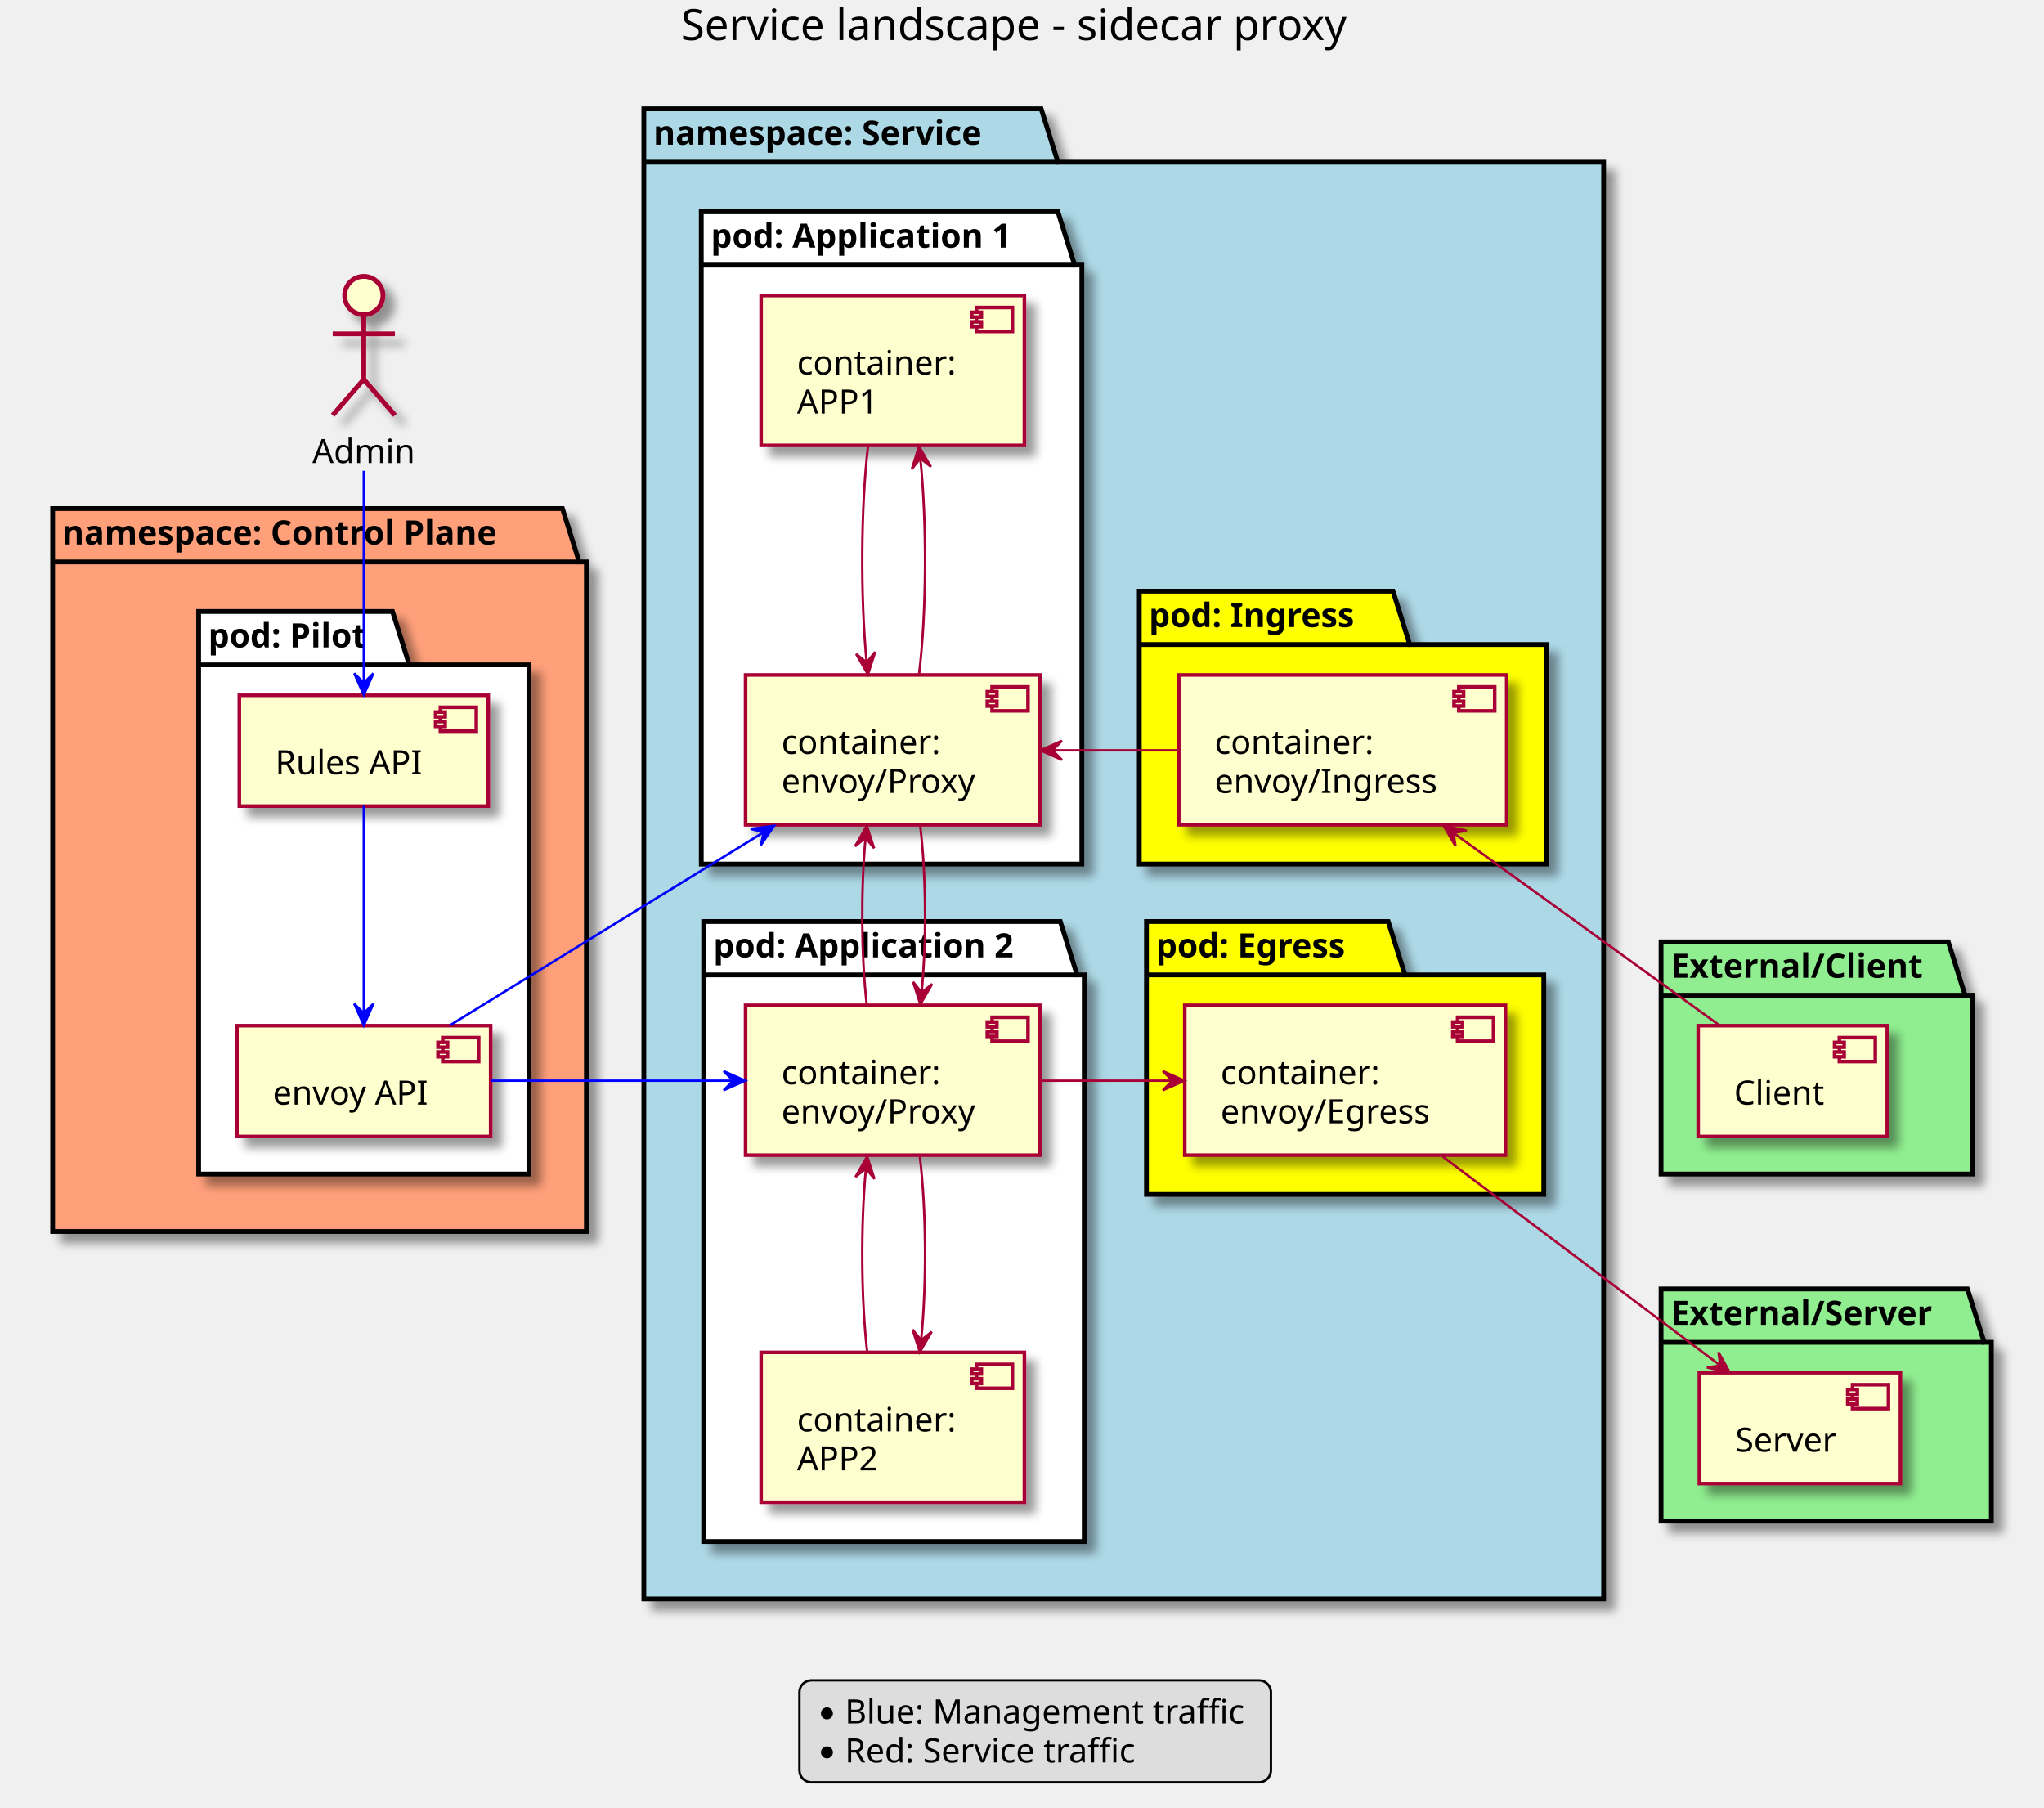
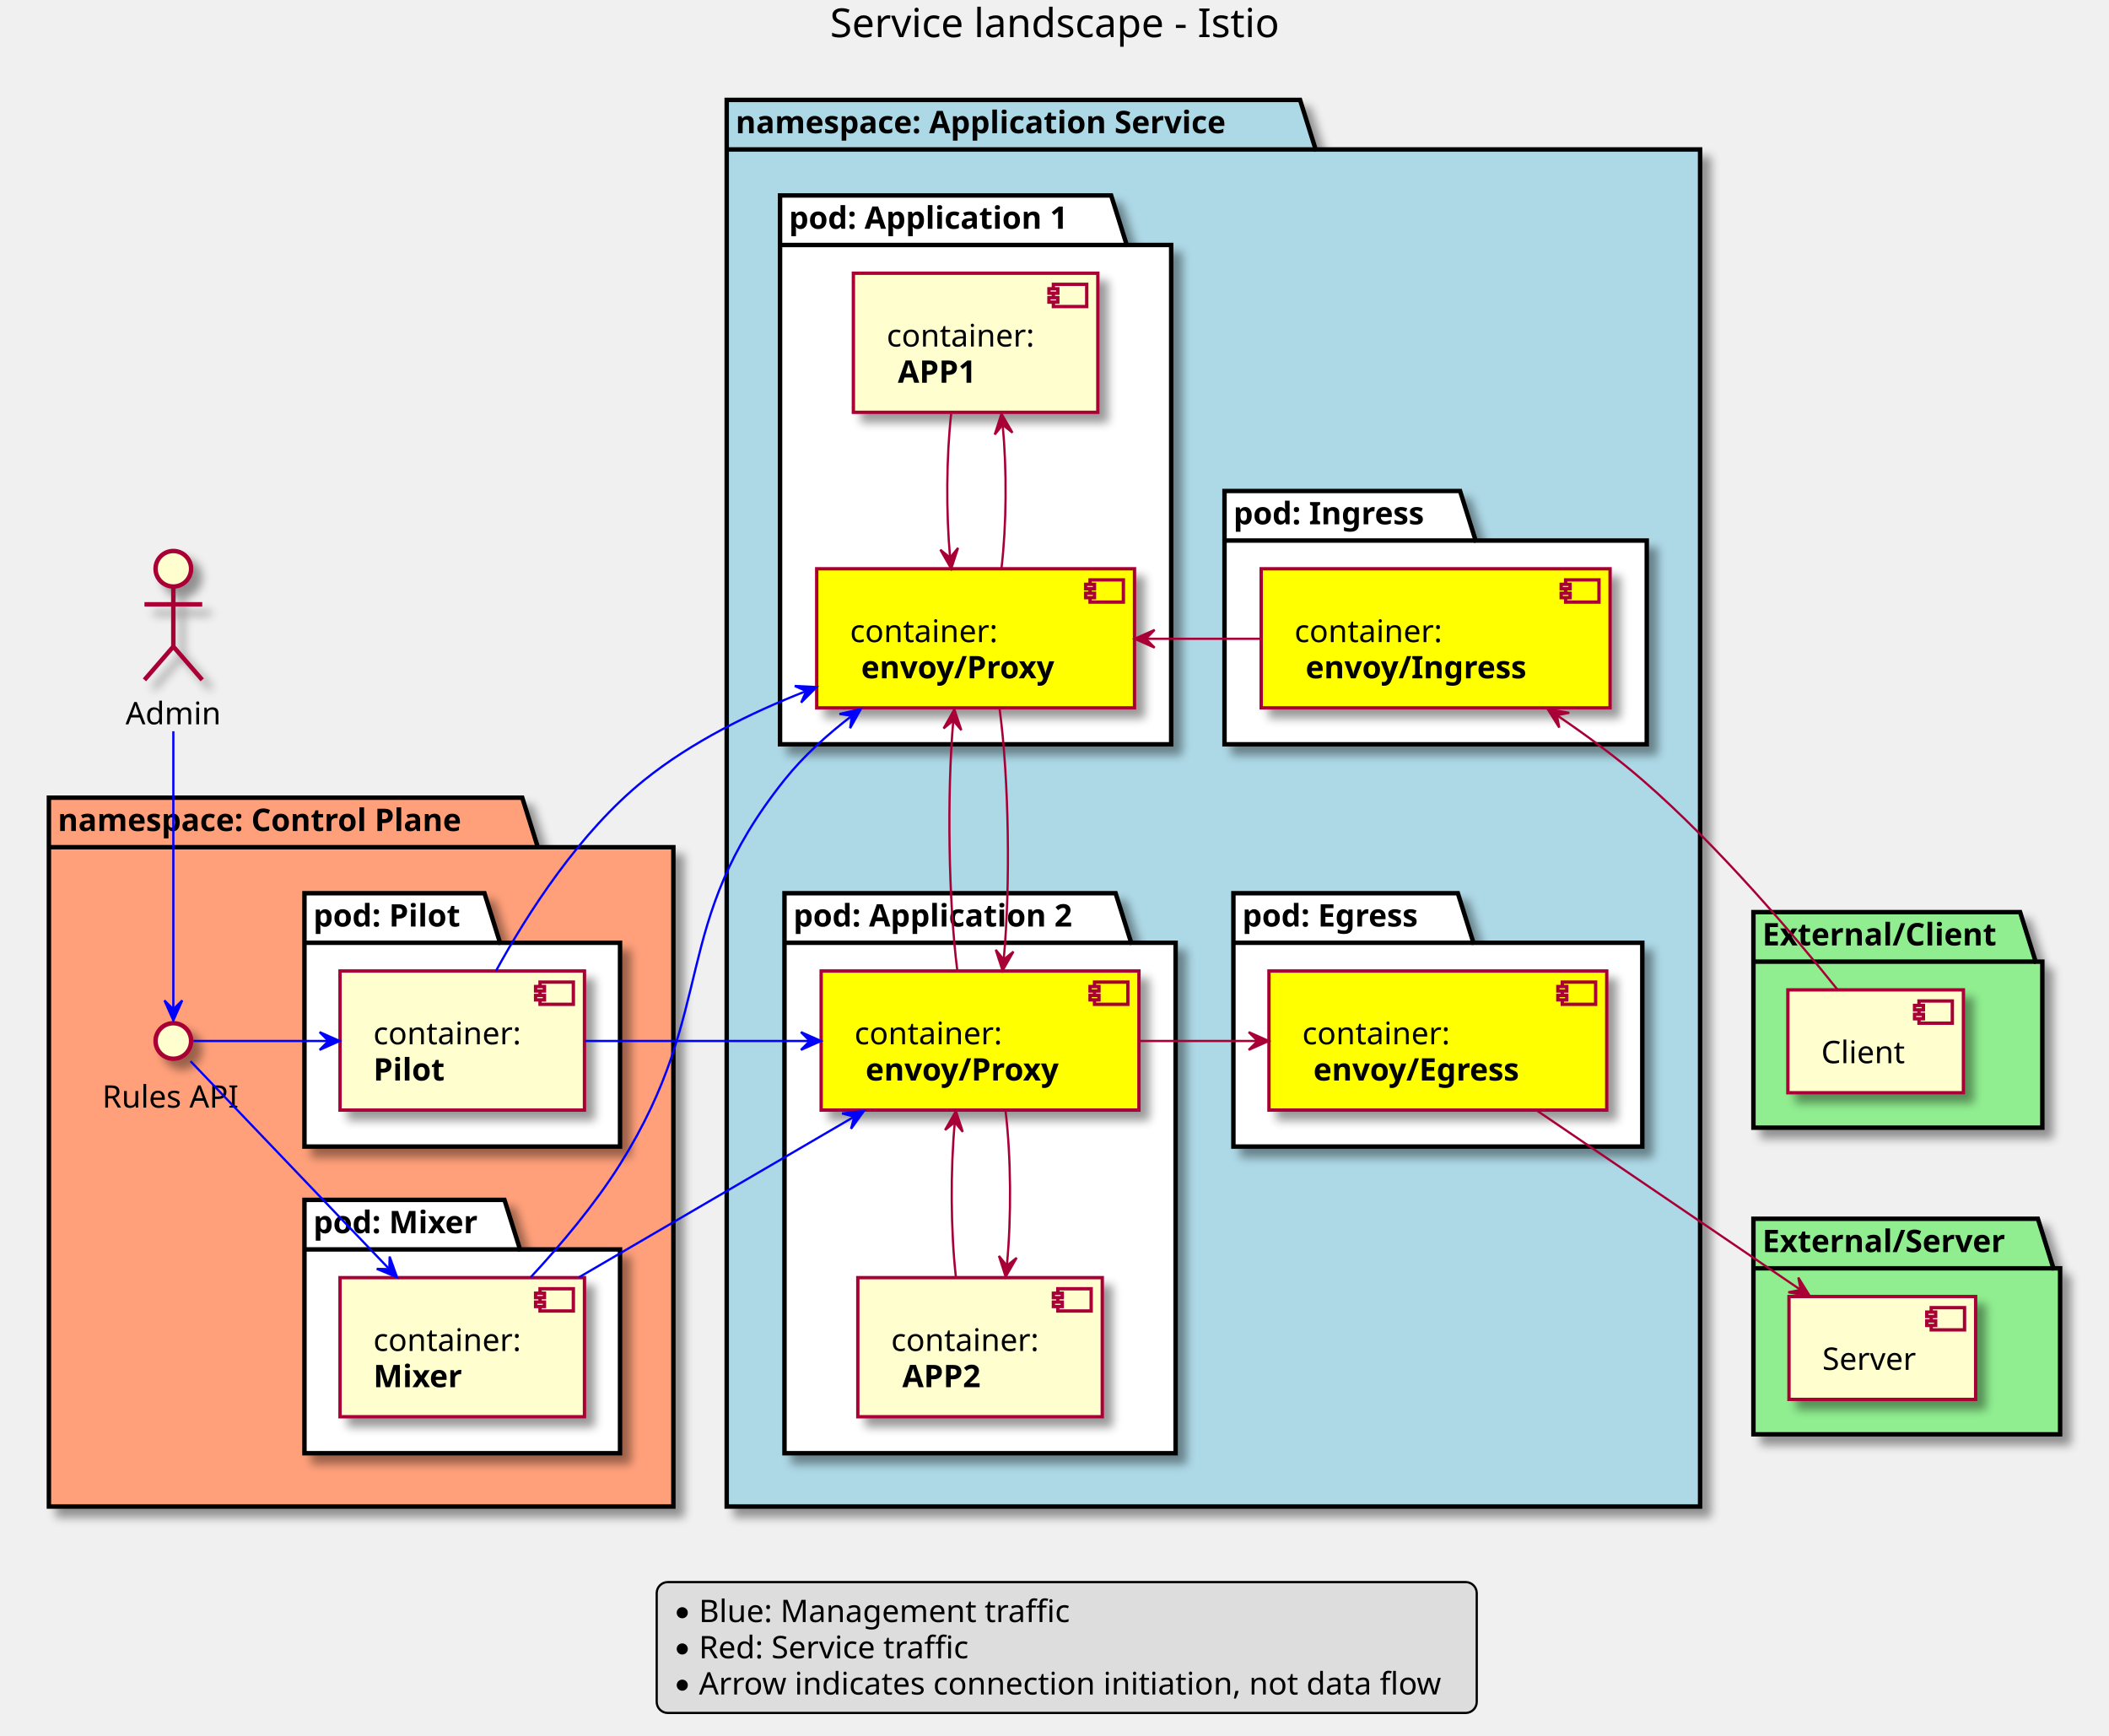
- <svg xmlns="http://www.w3.org/2000/svg" contentScriptType="application/ecmascript" contentStyleType="text/css" height="755px" preserveAspectRatio="none" style="width:854px;height:755px;" version="1.1" viewBox="0 0 854 755" width="854px" zoomAndPan="magnify">
+ <svg xmlns="http://www.w3.org/2000/svg" contentScriptType="application/ecmascript" contentStyleType="text/css" height="781px" preserveAspectRatio="none" style="width:949px;height:781px;" version="1.1" viewBox="0 0 949 781" width="949px" zoomAndPan="magnify">
  <defs>
-     <filter height="300%" id="fsgdynmu4t98o" width="300%" x="-1" y="-1">
+     <filter height="300%" id="f1q890q1scem1z" width="300%" x="-1" y="-1">
      <feGaussianBlur result="blurOut" stdDeviation="2.0" />
      <feColorMatrix in="blurOut" result="blurOut2" type="matrix" values="0 0 0 0 0 0 0 0 0 0 0 0 0 0 0 0 0 0 .4 0" />
      <feOffset dx="4.0" dy="4.0" in="blurOut2" result="blurOut3" />
      <feBlend in="SourceGraphic" in2="blurOut3" mode="normal" />
    </filter>
  </defs>
  <g>
-     <text fill="#000000" font-family="sans-serif" font-size="18" lengthAdjust="spacingAndGlyphs" textLength="297" x="284.5" y="16.708">Service landscape - sidecar proxy</text>
-     <polygon fill="#FFA07A" filter="url(#fsgdynmu4t98o)" points="22,212.453,235,212.453,242,234.75,245,234.75,245,514.453,22,514.453,22,212.453" style="stroke: #000000; stroke-width: 2.0;" />
-     <line style="stroke: #000000; stroke-width: 2.0;" x1="22" x2="242" y1="234.75" y2="234.75" />
-     <text fill="#000000" font-family="sans-serif" font-size="14" font-weight="bold" lengthAdjust="spacingAndGlyphs" textLength="207" x="26" y="227.448">namespace: Control Plane</text>
-     <polygon fill="#FFFFFF" filter="url(#fsgdynmu4t98o)" points="83,255.453,164,255.453,171,277.75,221,277.75,221,490.453,83,490.453,83,255.453" style="stroke: #000000; stroke-width: 2.0;" />
-     <line style="stroke: #000000; stroke-width: 2.0;" x1="83" x2="171" y1="277.75" y2="277.75" />
-     <text fill="#000000" font-family="sans-serif" font-size="14" font-weight="bold" lengthAdjust="spacingAndGlyphs" textLength="75" x="87" y="270.448">pod: Pilot</text>
-     <polygon fill="#ADD8E6" filter="url(#fsgdynmu4t98o)" points="269,45.453,435,45.453,442,67.75,670,67.75,670,667.953,269,667.953,269,45.453" style="stroke: #000000; stroke-width: 2.0;" />
-     <line style="stroke: #000000; stroke-width: 2.0;" x1="269" x2="442" y1="67.75" y2="67.75" />
-     <text fill="#000000" font-family="sans-serif" font-size="14" font-weight="bold" lengthAdjust="spacingAndGlyphs" textLength="160" x="273" y="60.448">namespace: Service</text>
-     <polygon fill="#FFFFFF" filter="url(#fsgdynmu4t98o)" points="293,88.453,442,88.453,449,110.75,452,110.75,452,360.953,293,360.953,293,88.453" style="stroke: #000000; stroke-width: 2.0;" />
-     <line style="stroke: #000000; stroke-width: 2.0;" x1="293" x2="449" y1="110.75" y2="110.75" />
-     <text fill="#000000" font-family="sans-serif" font-size="14" font-weight="bold" lengthAdjust="spacingAndGlyphs" textLength="143" x="297" y="103.448">pod: Application 1</text>
-     <polygon fill="#FFFFFF" filter="url(#fsgdynmu4t98o)" points="294,384.953,443,384.953,450,407.25,453,407.25,453,643.953,294,643.953,294,384.953" style="stroke: #000000; stroke-width: 2.0;" />
-     <line style="stroke: #000000; stroke-width: 2.0;" x1="294" x2="450" y1="407.25" y2="407.25" />
-     <text fill="#000000" font-family="sans-serif" font-size="14" font-weight="bold" lengthAdjust="spacingAndGlyphs" textLength="143" x="298" y="399.948">pod: Application 2</text>
-     <polygon fill="#FFFF00" filter="url(#fsgdynmu4t98o)" points="476,246.953,582,246.953,589,269.25,646,269.25,646,360.953,476,360.953,476,246.953" style="stroke: #000000; stroke-width: 2.0;" />
-     <line style="stroke: #000000; stroke-width: 2.0;" x1="476" x2="589" y1="269.25" y2="269.25" />
-     <text fill="#000000" font-family="sans-serif" font-size="14" font-weight="bold" lengthAdjust="spacingAndGlyphs" textLength="100" x="480" y="261.948">pod: Ingress</text>
-     <polygon fill="#FFFF00" filter="url(#fsgdynmu4t98o)" points="479,384.953,580,384.953,587,407.25,645,407.25,645,498.953,479,498.953,479,384.953" style="stroke: #000000; stroke-width: 2.0;" />
-     <line style="stroke: #000000; stroke-width: 2.0;" x1="479" x2="587" y1="407.25" y2="407.25" />
-     <text fill="#000000" font-family="sans-serif" font-size="14" font-weight="bold" lengthAdjust="spacingAndGlyphs" textLength="95" x="483" y="399.948">pod: Egress</text>
-     <polygon fill="#90EE90" filter="url(#fsgdynmu4t98o)" points="694,393.453,814,393.453,821,415.75,824,415.75,824,490.453,694,490.453,694,393.453" style="stroke: #000000; stroke-width: 2.0;" />
-     <line style="stroke: #000000; stroke-width: 2.0;" x1="694" x2="821" y1="415.75" y2="415.75" />
-     <text fill="#000000" font-family="sans-serif" font-size="14" font-weight="bold" lengthAdjust="spacingAndGlyphs" textLength="114" x="698" y="408.448">External/Client</text>
-     <polygon fill="#90EE90" filter="url(#fsgdynmu4t98o)" points="694,538.453,822,538.453,829,560.75,832,560.75,832,635.453,694,635.453,694,538.453" style="stroke: #000000; stroke-width: 2.0;" />
-     <line style="stroke: #000000; stroke-width: 2.0;" x1="694" x2="829" y1="560.75" y2="560.75" />
-     <text fill="#000000" font-family="sans-serif" font-size="14" font-weight="bold" lengthAdjust="spacingAndGlyphs" textLength="122" x="698" y="553.448">External/Server</text>
-     <rect fill="#FEFECE" filter="url(#fsgdynmu4t98o)" height="46.297" style="stroke: #A80036; stroke-width: 1.5;" width="104" x="100" y="290.453" />
-     <rect fill="#FEFECE" height="10" style="stroke: #A80036; stroke-width: 1.5;" width="15" x="184" y="295.453" />
-     <rect fill="#FEFECE" height="2" style="stroke: #A80036; stroke-width: 1.5;" width="4" x="182" y="297.453" />
-     <rect fill="#FEFECE" height="2" style="stroke: #A80036; stroke-width: 1.5;" width="4" x="182" y="301.453" />
-     <text fill="#000000" font-family="sans-serif" font-size="14" lengthAdjust="spacingAndGlyphs" textLength="64" x="115" y="323.448">Rules API</text>
-     <rect fill="#FEFECE" filter="url(#fsgdynmu4t98o)" height="46.297" style="stroke: #A80036; stroke-width: 1.5;" width="106" x="99" y="428.453" />
-     <rect fill="#FEFECE" height="10" style="stroke: #A80036; stroke-width: 1.5;" width="15" x="185" y="433.453" />
-     <rect fill="#FEFECE" height="2" style="stroke: #A80036; stroke-width: 1.5;" width="4" x="183" y="435.453" />
-     <rect fill="#FEFECE" height="2" style="stroke: #A80036; stroke-width: 1.5;" width="4" x="183" y="439.453" />
-     <text fill="#000000" font-family="sans-serif" font-size="14" lengthAdjust="spacingAndGlyphs" textLength="66" x="114" y="461.448">envoy API</text>
-     <rect fill="#FEFECE" filter="url(#fsgdynmu4t98o)" height="62.594" style="stroke: #A80036; stroke-width: 1.5;" width="110" x="318" y="123.453" />
-     <rect fill="#FEFECE" height="10" style="stroke: #A80036; stroke-width: 1.5;" width="15" x="408" y="128.453" />
-     <rect fill="#FEFECE" height="2" style="stroke: #A80036; stroke-width: 1.5;" width="4" x="406" y="130.453" />
-     <rect fill="#FEFECE" height="2" style="stroke: #A80036; stroke-width: 1.5;" width="4" x="406" y="134.453" />
-     <text fill="#000000" font-family="sans-serif" font-size="14" lengthAdjust="spacingAndGlyphs" textLength="70" x="333" y="156.448">container:</text>
-     <text fill="#000000" font-family="sans-serif" font-size="14" lengthAdjust="spacingAndGlyphs" textLength="36" x="333" y="172.745">APP1</text>
-     <rect fill="#FEFECE" filter="url(#fsgdynmu4t98o)" height="62.594" style="stroke: #A80036; stroke-width: 1.5;" width="123" x="311.5" y="281.953" />
-     <rect fill="#FEFECE" height="10" style="stroke: #A80036; stroke-width: 1.5;" width="15" x="414.5" y="286.953" />
-     <rect fill="#FEFECE" height="2" style="stroke: #A80036; stroke-width: 1.5;" width="4" x="412.5" y="288.953" />
-     <rect fill="#FEFECE" height="2" style="stroke: #A80036; stroke-width: 1.5;" width="4" x="412.5" y="292.953" />
-     <text fill="#000000" font-family="sans-serif" font-size="14" lengthAdjust="spacingAndGlyphs" textLength="70" x="326.5" y="314.948">container:</text>
-     <text fill="#000000" font-family="sans-serif" font-size="14" lengthAdjust="spacingAndGlyphs" textLength="83" x="326.5" y="331.245">envoy/Proxy</text>
-     <rect fill="#FEFECE" filter="url(#fsgdynmu4t98o)" height="62.594" style="stroke: #A80036; stroke-width: 1.5;" width="123" x="311.5" y="419.953" />
-     <rect fill="#FEFECE" height="10" style="stroke: #A80036; stroke-width: 1.5;" width="15" x="414.5" y="424.953" />
-     <rect fill="#FEFECE" height="2" style="stroke: #A80036; stroke-width: 1.5;" width="4" x="412.5" y="426.953" />
-     <rect fill="#FEFECE" height="2" style="stroke: #A80036; stroke-width: 1.5;" width="4" x="412.5" y="430.953" />
-     <text fill="#000000" font-family="sans-serif" font-size="14" lengthAdjust="spacingAndGlyphs" textLength="70" x="326.5" y="452.948">container:</text>
-     <text fill="#000000" font-family="sans-serif" font-size="14" lengthAdjust="spacingAndGlyphs" textLength="83" x="326.5" y="469.245">envoy/Proxy</text>
-     <rect fill="#FEFECE" filter="url(#fsgdynmu4t98o)" height="62.594" style="stroke: #A80036; stroke-width: 1.5;" width="110" x="318" y="564.953" />
-     <rect fill="#FEFECE" height="10" style="stroke: #A80036; stroke-width: 1.5;" width="15" x="408" y="569.953" />
-     <rect fill="#FEFECE" height="2" style="stroke: #A80036; stroke-width: 1.5;" width="4" x="406" y="571.953" />
-     <rect fill="#FEFECE" height="2" style="stroke: #A80036; stroke-width: 1.5;" width="4" x="406" y="575.953" />
-     <text fill="#000000" font-family="sans-serif" font-size="14" lengthAdjust="spacingAndGlyphs" textLength="70" x="333" y="597.948">container:</text>
-     <text fill="#000000" font-family="sans-serif" font-size="14" lengthAdjust="spacingAndGlyphs" textLength="36" x="333" y="614.245">APP2</text>
-     <rect fill="#FEFECE" filter="url(#fsgdynmu4t98o)" height="62.594" style="stroke: #A80036; stroke-width: 1.5;" width="137" x="492.5" y="281.953" />
-     <rect fill="#FEFECE" height="10" style="stroke: #A80036; stroke-width: 1.5;" width="15" x="609.5" y="286.953" />
-     <rect fill="#FEFECE" height="2" style="stroke: #A80036; stroke-width: 1.5;" width="4" x="607.5" y="288.953" />
-     <rect fill="#FEFECE" height="2" style="stroke: #A80036; stroke-width: 1.5;" width="4" x="607.5" y="292.953" />
-     <text fill="#000000" font-family="sans-serif" font-size="14" lengthAdjust="spacingAndGlyphs" textLength="70" x="507.5" y="314.948">container:</text>
-     <text fill="#000000" font-family="sans-serif" font-size="14" lengthAdjust="spacingAndGlyphs" textLength="97" x="507.5" y="331.245">envoy/Ingress</text>
-     <rect fill="#FEFECE" filter="url(#fsgdynmu4t98o)" height="62.594" style="stroke: #A80036; stroke-width: 1.5;" width="134" x="495" y="419.953" />
-     <rect fill="#FEFECE" height="10" style="stroke: #A80036; stroke-width: 1.5;" width="15" x="609" y="424.953" />
-     <rect fill="#FEFECE" height="2" style="stroke: #A80036; stroke-width: 1.5;" width="4" x="607" y="426.953" />
-     <rect fill="#FEFECE" height="2" style="stroke: #A80036; stroke-width: 1.5;" width="4" x="607" y="430.953" />
-     <text fill="#000000" font-family="sans-serif" font-size="14" lengthAdjust="spacingAndGlyphs" textLength="70" x="510" y="452.948">container:</text>
-     <text fill="#000000" font-family="sans-serif" font-size="14" lengthAdjust="spacingAndGlyphs" textLength="94" x="510" y="469.245">envoy/Egress</text>
-     <rect fill="#FEFECE" filter="url(#fsgdynmu4t98o)" height="46.297" style="stroke: #A80036; stroke-width: 1.5;" width="79" x="709.5" y="428.453" />
-     <rect fill="#FEFECE" height="10" style="stroke: #A80036; stroke-width: 1.5;" width="15" x="768.5" y="433.453" />
-     <rect fill="#FEFECE" height="2" style="stroke: #A80036; stroke-width: 1.5;" width="4" x="766.5" y="435.453" />
-     <rect fill="#FEFECE" height="2" style="stroke: #A80036; stroke-width: 1.5;" width="4" x="766.5" y="439.453" />
-     <text fill="#000000" font-family="sans-serif" font-size="14" lengthAdjust="spacingAndGlyphs" textLength="39" x="724.5" y="461.448">Client</text>
-     <rect fill="#FEFECE" filter="url(#fsgdynmu4t98o)" height="46.297" style="stroke: #A80036; stroke-width: 1.5;" width="84" x="710" y="573.453" />
-     <rect fill="#FEFECE" height="10" style="stroke: #A80036; stroke-width: 1.5;" width="15" x="774" y="578.453" />
-     <rect fill="#FEFECE" height="2" style="stroke: #A80036; stroke-width: 1.5;" width="4" x="772" y="580.453" />
-     <rect fill="#FEFECE" height="2" style="stroke: #A80036; stroke-width: 1.5;" width="4" x="772" y="584.453" />
-     <text fill="#000000" font-family="sans-serif" font-size="14" lengthAdjust="spacingAndGlyphs" textLength="44" x="725" y="606.448">Server</text>
-     <ellipse cx="152" cy="123.453" fill="#FEFECE" filter="url(#fsgdynmu4t98o)" rx="8" ry="8" style="stroke: #A80036; stroke-width: 2.0;" />
-     <path d="M152,131.453 L152,158.453 M139,139.453 L165,139.453 M152,158.453 L139,173.453 M152,158.453 L165,173.453 " fill="#FEFECE" filter="url(#fsgdynmu4t98o)" style="stroke: #A80036; stroke-width: 2.0;" />
-     <text fill="#000000" font-family="sans-serif" font-size="14" lengthAdjust="spacingAndGlyphs" textLength="43" x="130.5" y="193.448">Admin</text>
-     <path d="M152,196.663 C152,224.565 152,260.814 152,285.261 " fill="none" id="Admin-rulesAPI" style="stroke: #0000FF; stroke-width: 1.0;" />
-     <polygon fill="#0000FF" points="152,290.291,156,281.291,152,285.291,148,281.291,152,290.291" style="stroke: #0000FF; stroke-width: 1.0;" />
-     <path d="M319.009,347.678 C278.283,372.74 223.546,406.425 188.021,428.286 " fill="none" id="APP1Proxy-envoyAPI" style="stroke: #0000FF; stroke-width: 1.0;" />
-     <polygon fill="#0000FF" points="323.403,344.974,313.642,346.283,319.144,347.594,317.834,353.097,323.403,344.974" style="stroke: #0000FF; stroke-width: 1.0;" />
-     <path d="M305.95,451.453 C272.331,451.453 238.711,451.453 205.092,451.453 " fill="none" id="APP2Proxy-envoyAPI" style="stroke: #0000FF; stroke-width: 1.0;" />
-     <polygon fill="#0000FF" points="311.346,451.453,302.346,447.453,306.346,451.453,302.346,455.453,311.346,451.453" style="stroke: #0000FF; stroke-width: 1.0;" />
-     <path d="M152,336.606 C152,360.217 152,397.631 152,423.071 " fill="none" id="rulesAPI-envoyAPI" style="stroke: #0000FF; stroke-width: 1.0;" />
-     <polygon fill="#0000FF" points="152,428.309,156,419.309,152,423.309,148,419.309,152,428.309" style="stroke: #0000FF; stroke-width: 1.0;" />
-     <path d="M384.481,344.974 C386.96,365.565 387.156,392.823 385.071,414.471 " fill="none" id="APP1Proxy-APP2Proxy" style="stroke: #A80036; stroke-width: 1.0;" />
-     <polygon fill="#A80036" points="384.525,419.563,389.461,411.041,385.058,414.592,381.507,410.188,384.525,419.563" style="stroke: #A80036; stroke-width: 1.0;" />
-     <path d="M362.115,419.563 C359.8,398.894 359.64,371.629 361.635,350.048 " fill="none" id="APP2Proxy-APP1Proxy" style="stroke: #A80036; stroke-width: 1.0;" />
-     <polygon fill="#A80036" points="362.157,344.974,357.257,353.518,361.646,349.948,365.215,354.336,362.157,344.974" style="stroke: #A80036; stroke-width: 1.0;" />
-     <path d="M362.647,186.499 C359.658,212.268 359.464,249.198 362.067,276.41 " fill="none" id="APP1-APP1Proxy" style="stroke: #A80036; stroke-width: 1.0;" />
-     <polygon fill="#A80036" points="362.625,281.717,365.662,272.348,362.102,276.745,357.706,273.185,362.625,281.717" style="stroke: #A80036; stroke-width: 1.0;" />
-     <path d="M384.556,191.796 C387.326,218.96 387.136,255.893 383.985,281.717 " fill="none" id="APP1-APP1Proxy" style="stroke: #A80036; stroke-width: 1.0;" />
-     <polygon fill="#A80036" points="383.962,186.499,380.99,195.889,384.519,191.468,388.94,194.997,383.962,186.499" style="stroke: #A80036; stroke-width: 1.0;" />
-     <path d="M361.774,488.351 C359.574,511.916 359.756,542.408 362.32,564.827 " fill="none" id="APP2Proxy-APP2" style="stroke: #A80036; stroke-width: 1.0;" />
-     <polygon fill="#A80036" points="362.314,483.13,357.407,491.67,361.798,488.103,365.364,492.495,362.314,483.13" style="stroke: #A80036; stroke-width: 1.0;" />
-     <path d="M384.315,483.13 C387.025,505.561 387.214,536.054 384.881,559.608 " fill="none" id="APP2Proxy-APP2" style="stroke: #A80036; stroke-width: 1.0;" />
-     <polygon fill="#A80036" points="384.308,564.827,389.264,556.316,384.852,559.857,381.311,555.445,384.308,564.827" style="stroke: #A80036; stroke-width: 1.0;" />
-     <path d="M607.35,347.983 C641.95,373.013 688.26,406.513 718.357,428.286 " fill="none" id="Ingress-Client" style="stroke: #A80036; stroke-width: 1.0;" />
-     <polygon fill="#A80036" points="603.191,344.974,608.138,353.491,607.242,347.905,612.827,347.009,603.191,344.974" style="stroke: #A80036; stroke-width: 1.0;" />
-     <path d="M602.76,483.13 C637.301,509.127 686.229,545.952 718.52,570.255 " fill="none" id="Egress-Server" style="stroke: #A80036; stroke-width: 1.0;" />
-     <polygon fill="#A80036" points="722.765,573.45,717.979,564.842,718.77,570.443,713.169,571.234,722.765,573.45" style="stroke: #A80036; stroke-width: 1.0;" />
-     <path d="M440.1,313.453 C457.538,313.453 474.977,313.453 492.416,313.453 " fill="none" id="APP1Proxy-Ingress" style="stroke: #A80036; stroke-width: 1.0;" />
-     <polygon fill="#A80036" points="434.688,313.453,443.688,317.453,439.688,313.453,443.688,309.453,434.688,313.453" style="stroke: #A80036; stroke-width: 1.0;" />
-     <path d="M434.646,451.453 C452.987,451.453 471.327,451.453 489.668,451.453 " fill="none" id="APP2Proxy-Egress" style="stroke: #A80036; stroke-width: 1.0;" />
-     <polygon fill="#A80036" points="494.841,451.453,485.841,447.453,489.841,451.453,485.841,455.453,494.841,451.453" style="stroke: #A80036; stroke-width: 1.0;" />
-     <rect fill="#DDDDDD" height="42.594" rx="5" ry="5" style="stroke: #000000; stroke-width: 1.0;" width="197" x="334" y="701.953" />
-     <ellipse cx="345.5" cy="715.75" fill="#000000" rx="2.5" ry="2.5" style="stroke: #000000; stroke-width: 0.0;" />
-     <text fill="#000000" font-family="sans-serif" font-size="14" lengthAdjust="spacingAndGlyphs" textLength="172" x="353" y="719.948">Blue: Management traffic</text>
-     <ellipse cx="345.5" cy="732.047" fill="#000000" rx="2.5" ry="2.5" style="stroke: #000000; stroke-width: 0.0;" />
-     <text fill="#000000" font-family="sans-serif" font-size="14" lengthAdjust="spacingAndGlyphs" textLength="128" x="353" y="736.245">Red: Service traffic</text>
+     <text fill="#000000" font-family="sans-serif" font-size="18" lengthAdjust="spacingAndGlyphs" textLength="214" x="373.5" y="16.708">Service landscape - Istio</text>
+     <polygon fill="#FFA07A" filter="url(#f1q890q1scem1z)" points="22,358.953,235,358.953,242,381.25,303,381.25,303,677.953,22,677.953,22,358.953" style="stroke: #000000; stroke-width: 2.0;" />
+     <line style="stroke: #000000; stroke-width: 2.0;" x1="22" x2="242" y1="381.25" y2="381.25" />
+     <text fill="#000000" font-family="sans-serif" font-size="14" font-weight="bold" lengthAdjust="spacingAndGlyphs" textLength="207" x="26" y="373.948">namespace: Control Plane</text>
+     <polygon fill="#FFFFFF" filter="url(#f1q890q1scem1z)" points="137,401.953,218,401.953,225,424.25,279,424.25,279,515.953,137,515.953,137,401.953" style="stroke: #000000; stroke-width: 2.0;" />
+     <line style="stroke: #000000; stroke-width: 2.0;" x1="137" x2="225" y1="424.25" y2="424.25" />
+     <text fill="#000000" font-family="sans-serif" font-size="14" font-weight="bold" lengthAdjust="spacingAndGlyphs" textLength="75" x="141" y="416.948">pod: Pilot</text>
+     <polygon fill="#FFFFFF" filter="url(#f1q890q1scem1z)" points="137,539.953,227,539.953,234,562.25,279,562.25,279,653.953,137,653.953,137,539.953" style="stroke: #000000; stroke-width: 2.0;" />
+     <line style="stroke: #000000; stroke-width: 2.0;" x1="137" x2="234" y1="562.25" y2="562.25" />
+     <text fill="#000000" font-family="sans-serif" font-size="14" font-weight="bold" lengthAdjust="spacingAndGlyphs" textLength="84" x="141" y="554.948">pod: Mixer</text>
+     <polygon fill="#ADD8E6" filter="url(#f1q890q1scem1z)" points="327,44.953,585,44.953,592,67.25,765,67.25,765,677.953,327,677.953,327,44.953" style="stroke: #000000; stroke-width: 2.0;" />
+     <line style="stroke: #000000; stroke-width: 2.0;" x1="327" x2="592" y1="67.25" y2="67.25" />
+     <text fill="#000000" font-family="sans-serif" font-size="14" font-weight="bold" lengthAdjust="spacingAndGlyphs" textLength="252" x="331" y="59.948">namespace: Application Service</text>
+     <polygon fill="#FFFFFF" filter="url(#f1q890q1scem1z)" points="351,87.953,500,87.953,507,110.25,527,110.25,527,334.953,351,334.953,351,87.953" style="stroke: #000000; stroke-width: 2.0;" />
+     <line style="stroke: #000000; stroke-width: 2.0;" x1="351" x2="507" y1="110.25" y2="110.25" />
+     <text fill="#000000" font-family="sans-serif" font-size="14" font-weight="bold" lengthAdjust="spacingAndGlyphs" textLength="143" x="355" y="102.948">pod: Application 1</text>
+     <polygon fill="#FFFFFF" filter="url(#f1q890q1scem1z)" points="353,401.953,502,401.953,509,424.25,529,424.25,529,653.953,353,653.953,353,401.953" style="stroke: #000000; stroke-width: 2.0;" />
+     <line style="stroke: #000000; stroke-width: 2.0;" x1="353" x2="509" y1="424.25" y2="424.25" />
+     <text fill="#000000" font-family="sans-serif" font-size="14" font-weight="bold" lengthAdjust="spacingAndGlyphs" textLength="143" x="357" y="416.948">pod: Application 2</text>
+     <polygon fill="#FFFFFF" filter="url(#f1q890q1scem1z)" points="551,220.953,657,220.953,664,243.25,741,243.25,741,334.953,551,334.953,551,220.953" style="stroke: #000000; stroke-width: 2.0;" />
+     <line style="stroke: #000000; stroke-width: 2.0;" x1="551" x2="664" y1="243.25" y2="243.25" />
+     <text fill="#000000" font-family="sans-serif" font-size="14" font-weight="bold" lengthAdjust="spacingAndGlyphs" textLength="100" x="555" y="235.948">pod: Ingress</text>
+     <polygon fill="#FFFFFF" filter="url(#f1q890q1scem1z)" points="555,401.953,656,401.953,663,424.25,739,424.25,739,515.953,555,515.953,555,401.953" style="stroke: #000000; stroke-width: 2.0;" />
+     <line style="stroke: #000000; stroke-width: 2.0;" x1="555" x2="663" y1="424.25" y2="424.25" />
+     <text fill="#000000" font-family="sans-serif" font-size="14" font-weight="bold" lengthAdjust="spacingAndGlyphs" textLength="95" x="559" y="416.948">pod: Egress</text>
+     <polygon fill="#90EE90" filter="url(#f1q890q1scem1z)" points="789,410.453,909,410.453,916,432.75,919,432.75,919,507.453,789,507.453,789,410.453" style="stroke: #000000; stroke-width: 2.0;" />
+     <line style="stroke: #000000; stroke-width: 2.0;" x1="789" x2="916" y1="432.75" y2="432.75" />
+     <text fill="#000000" font-family="sans-serif" font-size="14" font-weight="bold" lengthAdjust="spacingAndGlyphs" textLength="114" x="793" y="425.448">External/Client</text>
+     <polygon fill="#90EE90" filter="url(#f1q890q1scem1z)" points="789,548.453,917,548.453,924,570.75,927,570.75,927,645.453,789,645.453,789,548.453" style="stroke: #000000; stroke-width: 2.0;" />
+     <line style="stroke: #000000; stroke-width: 2.0;" x1="789" x2="924" y1="570.75" y2="570.75" />
+     <text fill="#000000" font-family="sans-serif" font-size="14" font-weight="bold" lengthAdjust="spacingAndGlyphs" textLength="122" x="793" y="563.448">External/Server</text>
+     <ellipse cx="78" cy="468.453" fill="#FEFECE" filter="url(#f1q890q1scem1z)" rx="8" ry="8" style="stroke: #A80036; stroke-width: 2.0;" />
+     <text fill="#000000" font-family="sans-serif" font-size="14" lengthAdjust="spacingAndGlyphs" textLength="64" x="46" y="498.448">Rules API</text>
+     <rect fill="#FEFECE" filter="url(#f1q890q1scem1z)" height="62.594" style="stroke: #A80036; stroke-width: 1.5;" width="110" x="153" y="436.953" />
+     <rect fill="#FEFECE" height="10" style="stroke: #A80036; stroke-width: 1.5;" width="15" x="243" y="441.953" />
+     <rect fill="#FEFECE" height="2" style="stroke: #A80036; stroke-width: 1.5;" width="4" x="241" y="443.953" />
+     <rect fill="#FEFECE" height="2" style="stroke: #A80036; stroke-width: 1.5;" width="4" x="241" y="447.953" />
+     <text fill="#000000" font-family="sans-serif" font-size="14" lengthAdjust="spacingAndGlyphs" textLength="70" x="168" y="469.948">container:</text>
+     <text fill="#000000" font-family="sans-serif" font-size="14" font-weight="bold" lengthAdjust="spacingAndGlyphs" textLength="34" x="168" y="486.245">Pilot</text>
+     <rect fill="#FEFECE" filter="url(#f1q890q1scem1z)" height="62.594" style="stroke: #A80036; stroke-width: 1.5;" width="110" x="153" y="574.953" />
+     <rect fill="#FEFECE" height="10" style="stroke: #A80036; stroke-width: 1.5;" width="15" x="243" y="579.953" />
+     <rect fill="#FEFECE" height="2" style="stroke: #A80036; stroke-width: 1.5;" width="4" x="241" y="581.953" />
+     <rect fill="#FEFECE" height="2" style="stroke: #A80036; stroke-width: 1.5;" width="4" x="241" y="585.953" />
+     <text fill="#000000" font-family="sans-serif" font-size="14" lengthAdjust="spacingAndGlyphs" textLength="70" x="168" y="607.948">container:</text>
+     <text fill="#000000" font-family="sans-serif" font-size="14" font-weight="bold" lengthAdjust="spacingAndGlyphs" textLength="43" x="168" y="624.245">Mixer</text>
+     <rect fill="#FEFECE" filter="url(#f1q890q1scem1z)" height="62.594" style="stroke: #A80036; stroke-width: 1.5;" width="110" x="384" y="122.953" />
+     <rect fill="#FEFECE" height="10" style="stroke: #A80036; stroke-width: 1.5;" width="15" x="474" y="127.953" />
+     <rect fill="#FEFECE" height="2" style="stroke: #A80036; stroke-width: 1.5;" width="4" x="472" y="129.953" />
+     <rect fill="#FEFECE" height="2" style="stroke: #A80036; stroke-width: 1.5;" width="4" x="472" y="133.953" />
+     <text fill="#000000" font-family="sans-serif" font-size="14" lengthAdjust="spacingAndGlyphs" textLength="70" x="399" y="155.948">container:</text>
+     <text fill="#000000" font-family="sans-serif" font-size="14" font-weight="bold" lengthAdjust="spacingAndGlyphs" textLength="41" x="404" y="172.245">APP1</text>
+     <rect fill="#FFFF00" filter="url(#f1q890q1scem1z)" height="62.594" style="stroke: #A80036; stroke-width: 1.5;" width="143" x="367.5" y="255.953" />
+     <rect fill="#FFFF00" height="10" style="stroke: #A80036; stroke-width: 1.5;" width="15" x="490.5" y="260.953" />
+     <rect fill="#FFFF00" height="2" style="stroke: #A80036; stroke-width: 1.5;" width="4" x="488.5" y="262.953" />
+     <rect fill="#FFFF00" height="2" style="stroke: #A80036; stroke-width: 1.5;" width="4" x="488.5" y="266.953" />
+     <text fill="#000000" font-family="sans-serif" font-size="14" lengthAdjust="spacingAndGlyphs" textLength="70" x="382.5" y="288.948">container:</text>
+     <text fill="#000000" font-family="sans-serif" font-size="14" font-weight="bold" lengthAdjust="spacingAndGlyphs" textLength="98" x="387.5" y="305.245">envoy/Proxy</text>
+     <rect fill="#FFFF00" filter="url(#f1q890q1scem1z)" height="62.594" style="stroke: #A80036; stroke-width: 1.5;" width="143" x="369.5" y="436.953" />
+     <rect fill="#FFFF00" height="10" style="stroke: #A80036; stroke-width: 1.5;" width="15" x="492.5" y="441.953" />
+     <rect fill="#FFFF00" height="2" style="stroke: #A80036; stroke-width: 1.5;" width="4" x="490.5" y="443.953" />
+     <rect fill="#FFFF00" height="2" style="stroke: #A80036; stroke-width: 1.5;" width="4" x="490.5" y="447.953" />
+     <text fill="#000000" font-family="sans-serif" font-size="14" lengthAdjust="spacingAndGlyphs" textLength="70" x="384.5" y="469.948">container:</text>
+     <text fill="#000000" font-family="sans-serif" font-size="14" font-weight="bold" lengthAdjust="spacingAndGlyphs" textLength="98" x="389.5" y="486.245">envoy/Proxy</text>
+     <rect fill="#FEFECE" filter="url(#f1q890q1scem1z)" height="62.594" style="stroke: #A80036; stroke-width: 1.5;" width="110" x="386" y="574.953" />
+     <rect fill="#FEFECE" height="10" style="stroke: #A80036; stroke-width: 1.5;" width="15" x="476" y="579.953" />
+     <rect fill="#FEFECE" height="2" style="stroke: #A80036; stroke-width: 1.5;" width="4" x="474" y="581.953" />
+     <rect fill="#FEFECE" height="2" style="stroke: #A80036; stroke-width: 1.5;" width="4" x="474" y="585.953" />
+     <text fill="#000000" font-family="sans-serif" font-size="14" lengthAdjust="spacingAndGlyphs" textLength="70" x="401" y="607.948">container:</text>
+     <text fill="#000000" font-family="sans-serif" font-size="14" font-weight="bold" lengthAdjust="spacingAndGlyphs" textLength="41" x="406" y="624.245">APP2</text>
+     <rect fill="#FFFF00" filter="url(#f1q890q1scem1z)" height="62.594" style="stroke: #A80036; stroke-width: 1.5;" width="157" x="567.5" y="255.953" />
+     <rect fill="#FFFF00" height="10" style="stroke: #A80036; stroke-width: 1.5;" width="15" x="704.5" y="260.953" />
+     <rect fill="#FFFF00" height="2" style="stroke: #A80036; stroke-width: 1.5;" width="4" x="702.5" y="262.953" />
+     <rect fill="#FFFF00" height="2" style="stroke: #A80036; stroke-width: 1.5;" width="4" x="702.5" y="266.953" />
+     <text fill="#000000" font-family="sans-serif" font-size="14" lengthAdjust="spacingAndGlyphs" textLength="70" x="582.5" y="288.948">container:</text>
+     <text fill="#000000" font-family="sans-serif" font-size="14" font-weight="bold" lengthAdjust="spacingAndGlyphs" textLength="112" x="587.5" y="305.245">envoy/Ingress</text>
+     <rect fill="#FFFF00" filter="url(#f1q890q1scem1z)" height="62.594" style="stroke: #A80036; stroke-width: 1.5;" width="152" x="571" y="436.953" />
+     <rect fill="#FFFF00" height="10" style="stroke: #A80036; stroke-width: 1.5;" width="15" x="703" y="441.953" />
+     <rect fill="#FFFF00" height="2" style="stroke: #A80036; stroke-width: 1.5;" width="4" x="701" y="443.953" />
+     <rect fill="#FFFF00" height="2" style="stroke: #A80036; stroke-width: 1.5;" width="4" x="701" y="447.953" />
+     <text fill="#000000" font-family="sans-serif" font-size="14" lengthAdjust="spacingAndGlyphs" textLength="70" x="586" y="469.948">container:</text>
+     <text fill="#000000" font-family="sans-serif" font-size="14" font-weight="bold" lengthAdjust="spacingAndGlyphs" textLength="107" x="591" y="486.245">envoy/Egress</text>
+     <rect fill="#FEFECE" filter="url(#f1q890q1scem1z)" height="46.297" style="stroke: #A80036; stroke-width: 1.5;" width="79" x="804.5" y="445.453" />
+     <rect fill="#FEFECE" height="10" style="stroke: #A80036; stroke-width: 1.5;" width="15" x="863.5" y="450.453" />
+     <rect fill="#FEFECE" height="2" style="stroke: #A80036; stroke-width: 1.5;" width="4" x="861.5" y="452.453" />
+     <rect fill="#FEFECE" height="2" style="stroke: #A80036; stroke-width: 1.5;" width="4" x="861.5" y="456.453" />
+     <text fill="#000000" font-family="sans-serif" font-size="14" lengthAdjust="spacingAndGlyphs" textLength="39" x="819.5" y="478.448">Client</text>
+     <rect fill="#FEFECE" filter="url(#f1q890q1scem1z)" height="46.297" style="stroke: #A80036; stroke-width: 1.5;" width="84" x="805" y="583.453" />
+     <rect fill="#FEFECE" height="10" style="stroke: #A80036; stroke-width: 1.5;" width="15" x="869" y="588.453" />
+     <rect fill="#FEFECE" height="2" style="stroke: #A80036; stroke-width: 1.5;" width="4" x="867" y="590.453" />
+     <rect fill="#FEFECE" height="2" style="stroke: #A80036; stroke-width: 1.5;" width="4" x="867" y="594.453" />
+     <text fill="#000000" font-family="sans-serif" font-size="14" lengthAdjust="spacingAndGlyphs" textLength="44" x="820" y="616.448">Server</text>
+     <ellipse cx="78" cy="255.953" fill="#FEFECE" filter="url(#f1q890q1scem1z)" rx="8" ry="8" style="stroke: #A80036; stroke-width: 2.0;" />
+     <path d="M78,263.953 L78,290.953 M65,271.953 L91,271.953 M78,290.953 L65,305.953 M78,290.953 L91,305.953 " fill="#FEFECE" filter="url(#f1q890q1scem1z)" style="stroke: #A80036; stroke-width: 2.0;" />
+     <text fill="#000000" font-family="sans-serif" font-size="14" lengthAdjust="spacingAndGlyphs" textLength="43" x="56.5" y="325.948">Admin</text>
+     <path d="M78,329.071 C78,369.132 78,428.04 78,454.152 " fill="none" id="Admin-rulesAPI" style="stroke: #0000FF; stroke-width: 1.0;" />
+     <polygon fill="#0000FF" points="78,459.208,82,450.208,78,454.208,74,450.208,78,459.208" style="stroke: #0000FF; stroke-width: 1.0;" />
+     <path d="M362.527,311.089 C337.748,320.789 311.21,333.895 290,350.953 C260.801,374.437 237.443,410.926 223.239,436.804 " fill="none" id="APP1Proxy-Pilot" style="stroke: #0000FF; stroke-width: 1.0;" />
+     <polygon fill="#0000FF" points="367.457,309.195,357.621,308.691,362.79,310.989,360.492,316.158,367.457,309.195" style="stroke: #0000FF; stroke-width: 1.0;" />
+     <path d="M364.008,468.453 C330.36,468.453 296.712,468.453 263.064,468.453 " fill="none" id="APP2Proxy-Pilot" style="stroke: #0000FF; stroke-width: 1.0;" />
+     <polygon fill="#0000FF" points="369.409,468.453,360.409,464.453,364.409,468.453,360.409,472.453,369.409,468.453" style="stroke: #0000FF; stroke-width: 1.0;" />
+     <path d="M383.282,322.141 C372.273,330.569 361.507,340.287 353,350.953 C300.854,416.332 323.452,453.118 279,523.953 C267.629,542.073 252.306,560.217 238.805,574.77 " fill="none" id="APP1Proxy-Mixer" style="stroke: #0000FF; stroke-width: 1.0;" />
+     <polygon fill="#0000FF" points="387.345,319.095,377.744,321.291,383.344,322.094,382.542,327.693,387.345,319.095" style="stroke: #0000FF; stroke-width: 1.0;" />
+     <path d="M384.169,502.625 C346.456,524.638 297.314,553.321 260.518,574.799 " fill="none" id="APP2Proxy-Mixer" style="stroke: #0000FF; stroke-width: 1.0;" />
+     <polygon fill="#0000FF" points="388.71,499.974,378.921,501.055,384.392,502.494,382.953,507.965,388.71,499.974" style="stroke: #0000FF; stroke-width: 1.0;" />
+     <path d="M87.007,468.453 C100.197,468.453 127.556,468.453 152.822,468.453 " fill="none" id="rulesAPI-Pilot" style="stroke: #0000FF; stroke-width: 1.0;" />
+     <polygon fill="#0000FF" points="152.822,468.453,143.822,464.453,147.822,468.453,143.822,472.453,152.822,468.453" style="stroke: #0000FF; stroke-width: 1.0;" />
+     <path d="M85.743,477.553 C102.919,495.522 145.061,539.609 175.056,570.988 " fill="none" id="rulesAPI-Mixer" style="stroke: #0000FF; stroke-width: 1.0;" />
+     <polygon fill="#0000FF" points="178.651,574.749,175.322,565.48,175.196,571.135,169.54,571.008,178.651,574.749" style="stroke: #0000FF; stroke-width: 1.0;" />
+     <path d="M449.828,319.224 C453.998,350.441 454.727,398.723 451.655,431.638 " fill="none" id="APP1Proxy-APP2Proxy" style="stroke: #A80036; stroke-width: 1.0;" />
+     <polygon fill="#A80036" points="451.129,436.784,456.024,428.238,451.637,431.81,448.065,427.424,451.129,436.784" style="stroke: #A80036; stroke-width: 1.0;" />
+     <path d="M430.768,436.784 C426.803,405.605 426.076,357.325 428.95,324.376 " fill="none" id="APP2Proxy-APP1Proxy" style="stroke: #A80036; stroke-width: 1.0;" />
+     <polygon fill="#A80036" points="429.442,319.224,424.604,327.803,428.966,324.201,432.567,328.564,429.442,319.224" style="stroke: #A80036; stroke-width: 1.0;" />
+     <path d="M428.006,186.167 C425.841,205.548 425.678,230.653 427.517,250.896 " fill="none" id="APP1-APP1Proxy" style="stroke: #A80036; stroke-width: 1.0;" />
+     <polygon fill="#A80036" points="428.027,255.932,431.099,246.575,427.523,250.958,423.14,247.381,428.027,255.932" style="stroke: #A80036; stroke-width: 1.0;" />
+     <path d="M451.178,191.211 C453.111,211.486 452.924,236.589 450.618,255.932 " fill="none" id="APP1-APP1Proxy" style="stroke: #A80036; stroke-width: 1.0;" />
+     <polygon fill="#A80036" points="450.641,186.167,447.617,195.54,451.171,191.139,455.572,194.692,450.641,186.167" style="stroke: #A80036; stroke-width: 1.0;" />
+     <path d="M429.635,505.048 C427.64,526.629 427.8,553.894 430.115,574.563 " fill="none" id="APP2Proxy-APP2" style="stroke: #A80036; stroke-width: 1.0;" />
+     <polygon fill="#A80036" points="430.157,499.974,425.257,508.518,429.646,504.948,433.215,509.336,430.157,499.974" style="stroke: #A80036; stroke-width: 1.0;" />
+     <path d="M452.481,499.974 C454.96,520.565 455.156,547.823 453.071,569.471 " fill="none" id="APP2Proxy-APP2" style="stroke: #A80036; stroke-width: 1.0;" />
+     <polygon fill="#A80036" points="452.525,574.563,457.461,566.041,453.058,569.592,449.507,565.188,452.525,574.563" style="stroke: #A80036; stroke-width: 1.0;" />
+     <path d="M700.779,322.011 C713.766,330.838 727.249,340.761 739,350.953 C773.144,380.569 807.157,420.762 826.852,445.362 " fill="none" id="Ingress-Client" style="stroke: #A80036; stroke-width: 1.0;" />
+     <polygon fill="#A80036" points="696.397,319.061,701.629,327.405,700.545,321.853,706.097,320.769,696.397,319.061" style="stroke: #A80036; stroke-width: 1.0;" />
+     <path d="M691.884,499.974 C727.485,524.183 776.64,557.608 810.005,580.297 " fill="none" id="Egress-Server" style="stroke: #A80036; stroke-width: 1.0;" />
+     <polygon fill="#A80036" points="814.401,583.286,809.208,574.918,810.266,580.475,804.71,581.533,814.401,583.286" style="stroke: #A80036; stroke-width: 1.0;" />
+     <path d="M515.892,287.453 C533.073,287.453 550.254,287.453 567.435,287.453 " fill="none" id="APP1Proxy-Ingress" style="stroke: #A80036; stroke-width: 1.0;" />
+     <polygon fill="#A80036" points="510.561,287.453,519.561,291.453,515.561,287.453,519.561,283.453,510.561,287.453" style="stroke: #A80036; stroke-width: 1.0;" />
+     <path d="M512.617,468.453 C530.371,468.453 548.124,468.453 565.877,468.453 " fill="none" id="APP2Proxy-Egress" style="stroke: #A80036; stroke-width: 1.0;" />
+     <polygon fill="#A80036" points="570.885,468.453,561.885,464.453,565.885,468.453,561.885,472.453,570.885,468.453" style="stroke: #A80036; stroke-width: 1.0;" />
+     <rect fill="#DDDDDD" height="58.891" rx="5" ry="5" style="stroke: #000000; stroke-width: 1.0;" width="369" x="295.5" y="711.953" />
+     <ellipse cx="307" cy="725.75" fill="#000000" rx="2.5" ry="2.5" style="stroke: #000000; stroke-width: 0.0;" />
+     <text fill="#000000" font-family="sans-serif" font-size="14" lengthAdjust="spacingAndGlyphs" textLength="172" x="314.5" y="729.948">Blue: Management traffic</text>
+     <ellipse cx="307" cy="742.047" fill="#000000" rx="2.5" ry="2.5" style="stroke: #000000; stroke-width: 0.0;" />
+     <text fill="#000000" font-family="sans-serif" font-size="14" lengthAdjust="spacingAndGlyphs" textLength="128" x="314.5" y="746.245">Red: Service traffic</text>
+     <ellipse cx="307" cy="758.344" fill="#000000" rx="2.5" ry="2.5" style="stroke: #000000; stroke-width: 0.0;" />
+     <text fill="#000000" font-family="sans-serif" font-size="14" lengthAdjust="spacingAndGlyphs" textLength="344" x="314.5" y="762.542">Arrow indicates connection initiation, not data flow</text>
  </g>
</svg>
